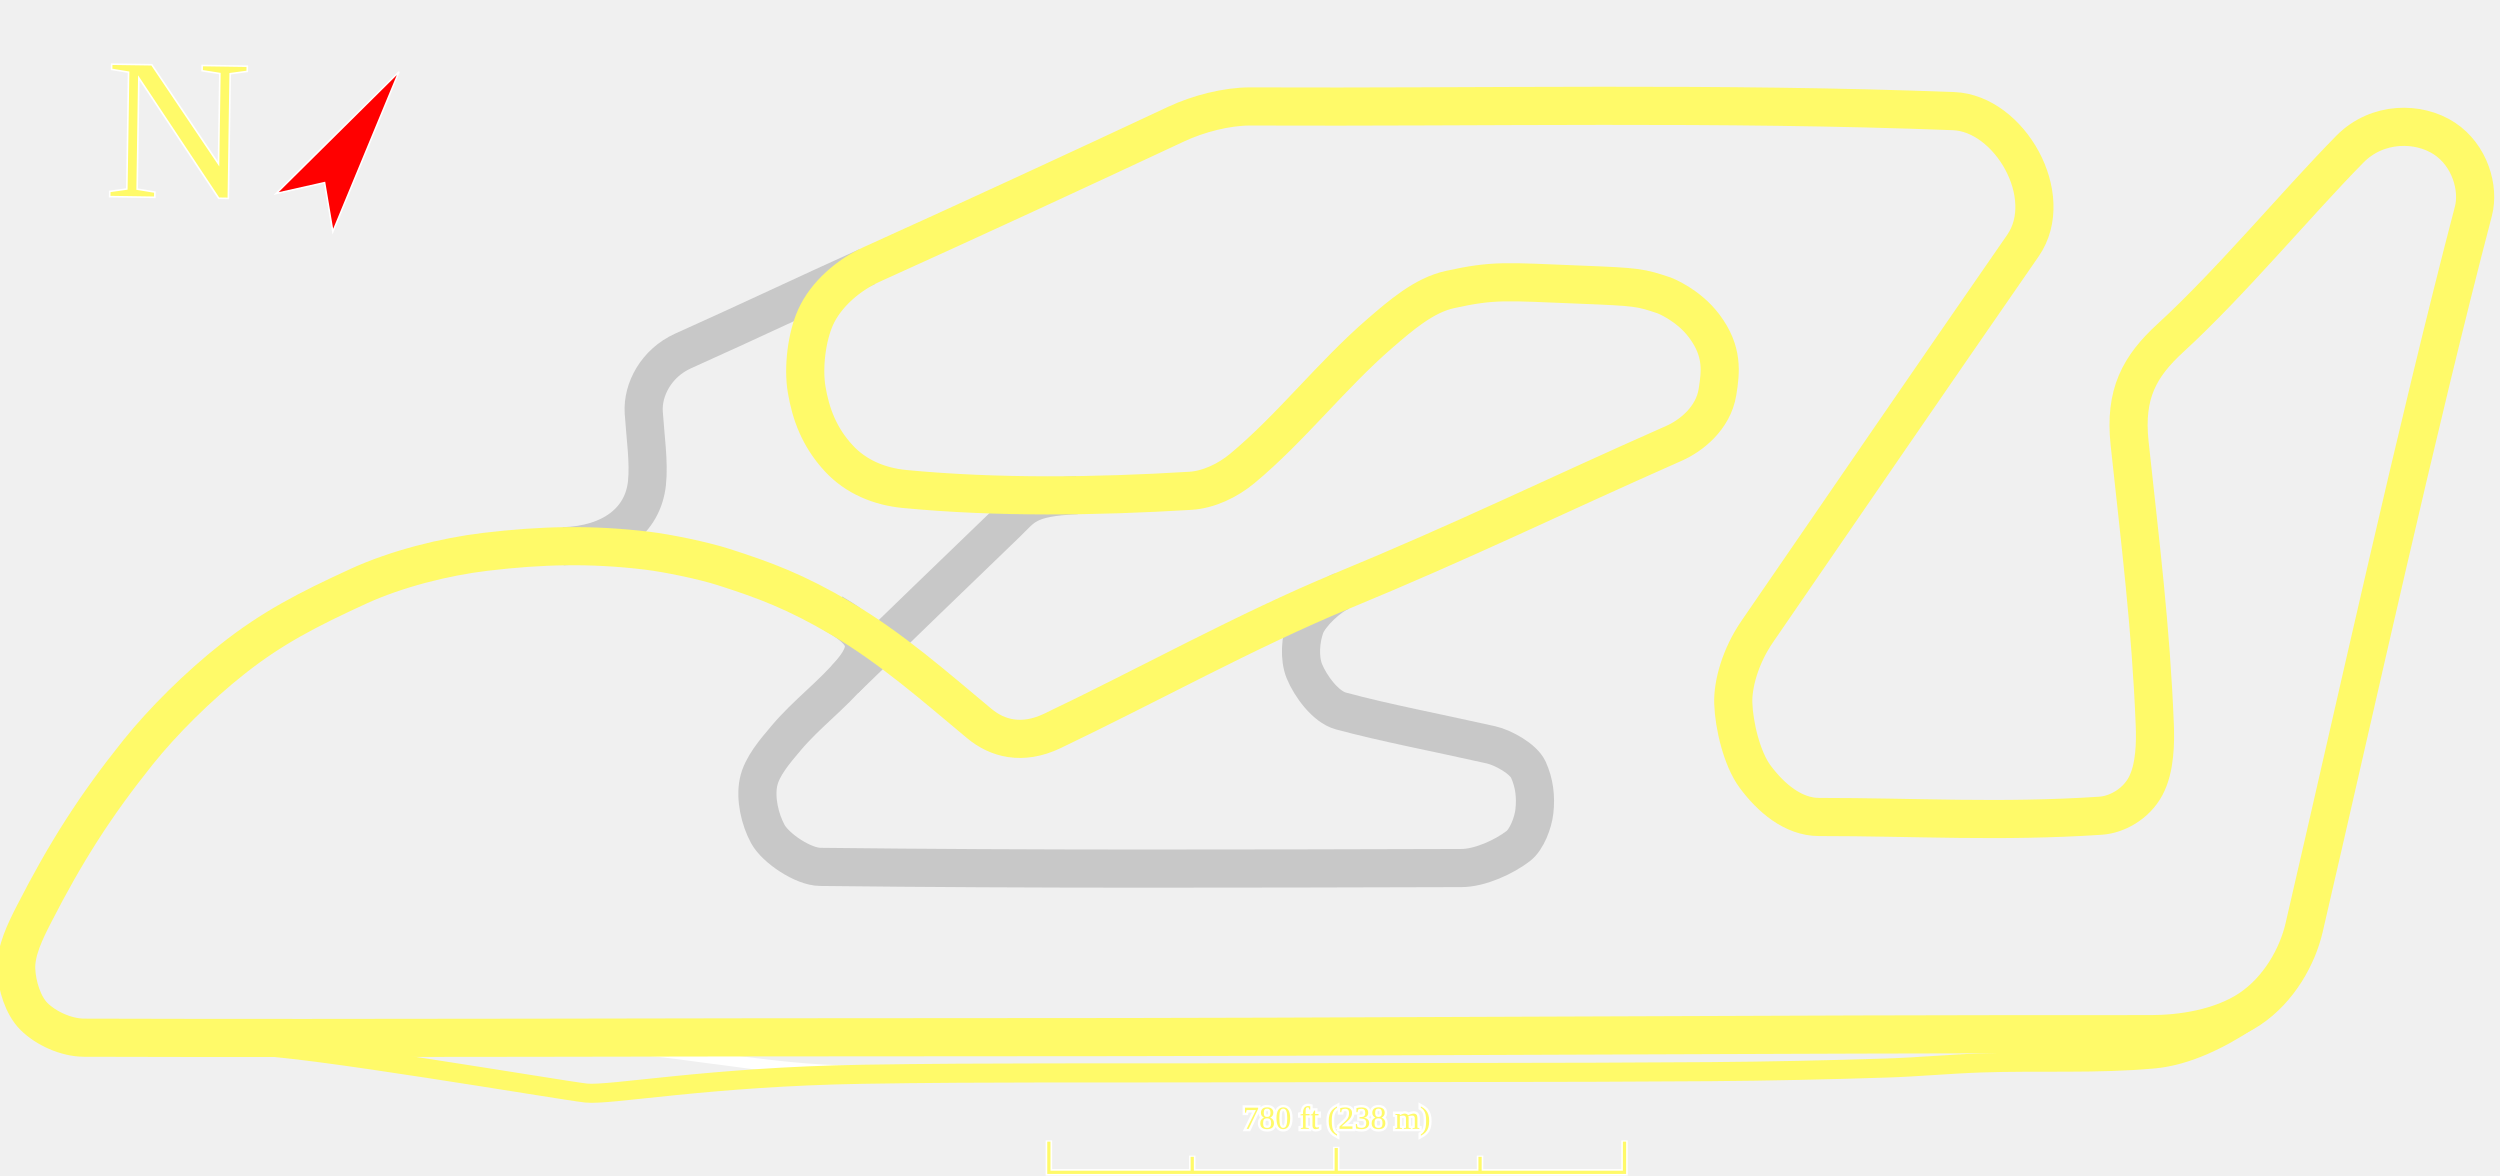
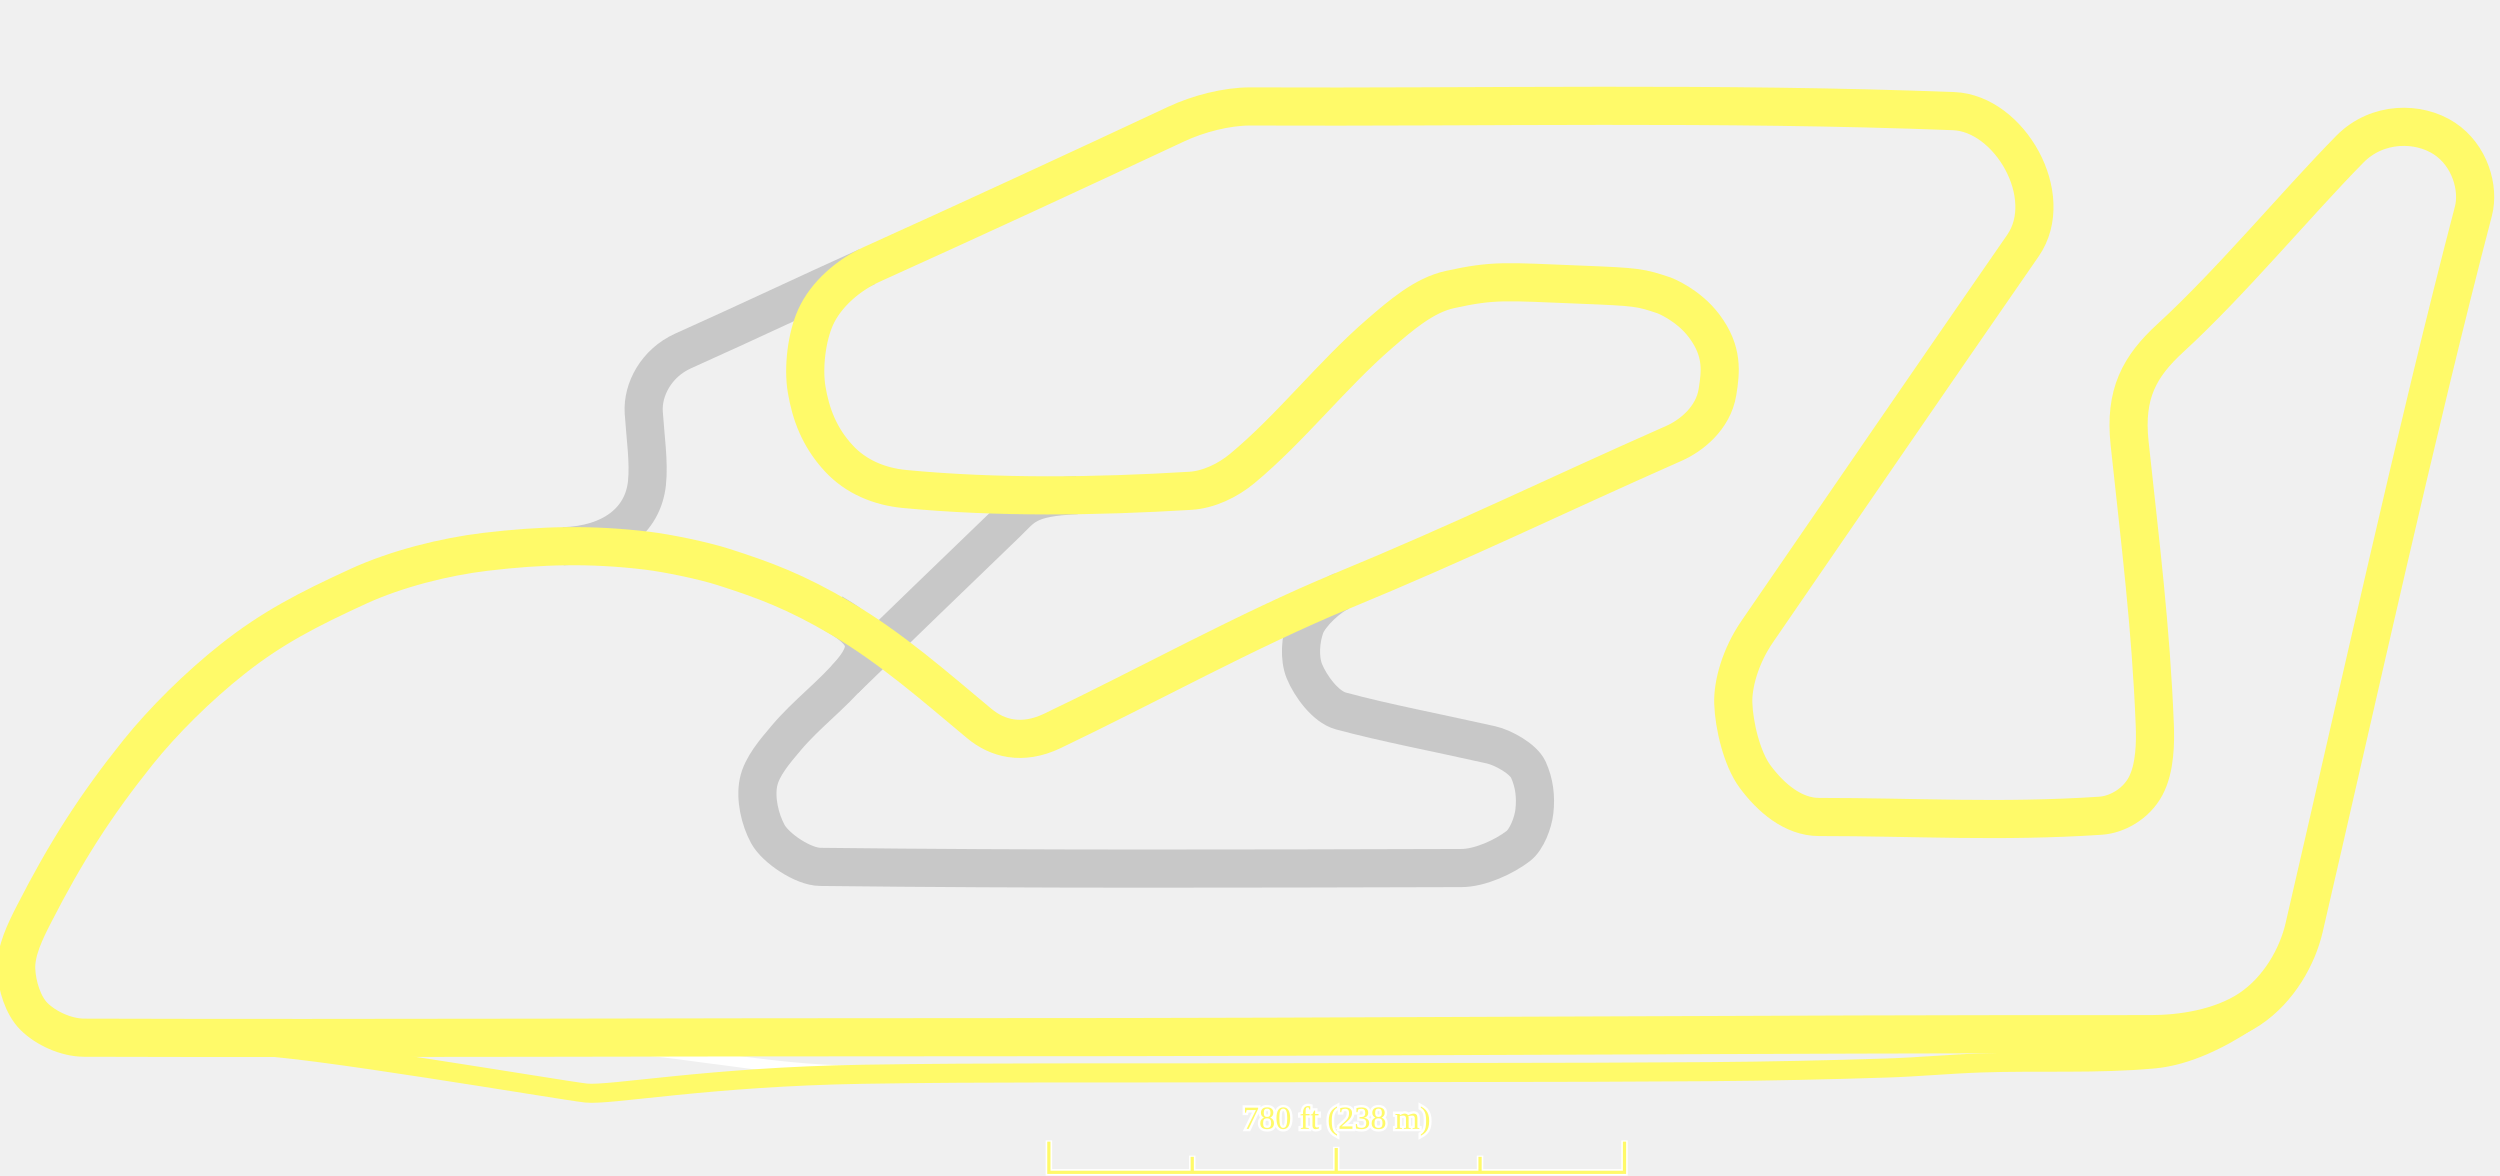
<svg xmlns="http://www.w3.org/2000/svg" xmlns:xlink="http://www.w3.org/1999/xlink" width="1966.237" height="924.569" id="svg2383" version="1.0">
  <defs id="defs2385">
    <clipPath clipPathUnits="userSpaceOnUse" id="clipPath3490-7">
      <rect style="fill:#006a00;fill-opacity:1;fill-rule:nonzero;stroke:none" id="rect3492-1" width="1511.787" height="1003.748" x="683.14" y="104.104" transform="matrix(-0.7183395,0.6956928,-0.6956928,-0.7183395,0,0)" />
    </clipPath>
    <pattern patternUnits="userSpaceOnUse" width="10.794" height="10.774" patternTransform="matrix(-0.5630234,-0.534067,0.534067,-0.5630234,1593.725,910.5704)" id="pattern4256-2">
      <g id="g4248-4" transform="matrix(0.5878912,6.0987118e-3,-6.0987118e-3,0.5878912,-595.3809,-720.7077)">
        <rect style="opacity:1;fill:black;fill-opacity:1;stroke:none;stroke-width:0.5;stroke-linecap:round;stroke-linejoin:round;stroke-miterlimit:4;stroke-dasharray:none;stroke-dashoffset:0;stroke-opacity:1" id="rect4250-5" width="18.173" height="18.096" x="1025.535" y="1215.281" />
        <rect style="opacity:1;fill:white;fill-opacity:1;stroke:none;stroke-width:0.5;stroke-linecap:round;stroke-linejoin:round;stroke-miterlimit:4;stroke-dasharray:none;stroke-dashoffset:0;stroke-opacity:1" id="rect4252-5" width="9.075" height="9.075" x="1025.535" y="1215.281" />
        <rect style="opacity:1;fill:white;fill-opacity:1;stroke:none;stroke-width:0.5;stroke-linecap:round;stroke-linejoin:round;stroke-miterlimit:4;stroke-dasharray:none;stroke-dashoffset:0;stroke-opacity:1" id="rect4254-1" width="9.075" height="9.075" x="1034.641" y="1224.344" />
      </g>
    </pattern>
    <pattern xlink:href="#pattern4256-2" id="pattern4264-8" patternTransform="matrix(-0.7760302,9.7935943e-4,-9.7935943e-4,-0.7760302,-1599.831,380.49)" />
    <clipPath clipPathUnits="userSpaceOnUse" id="clipPath3494-9">
      <rect style="fill:#006a00;fill-opacity:1;fill-rule:nonzero;stroke:none" id="rect3496-48" width="2168.193" height="1468.418" x="-4232.846" y="-2372.13" transform="matrix(-0.9472965,-0.3203582,0.9519016,-0.3064038,0,0)" />
    </clipPath>
    <clipPath clipPathUnits="userSpaceOnUse" id="clipPath9716">
      <path id="path9718" d="M 871.135,932.363 C 1314.876,1345.252 1758.616,1758.14 2202.356,2171.029 2375.779,1984.647 2549.202,1798.266 2722.625,1611.884 2278.885,1198.996 1835.145,786.108 1391.405,373.219 1217.982,559.601 1044.559,745.982 871.135,932.363 Z" style="fill:#6a6a6a;fill-opacity:1;fill-rule:nonzero;stroke:#010101;stroke-width:0.943;stroke-linecap:round;stroke-linejoin:round;stroke-miterlimit:4;stroke-dasharray:none;stroke-dashoffset:0;stroke-opacity:1" />
    </clipPath>
  </defs>
  <g id="layer1" transform="translate(-572.7607,-933.5801)">
    <path id="path3194" d="m 2332.733,1732.948 c -21.191,14.036 -42.467,28.615 -68.219,30.976 -44.941,4.119 -90.835,1.624 -136.224,3.172 -24.642,0.84 -49.225,3.2 -73.867,3.993 -46.278,1.49 -92.59,2.513 -138.895,2.857 -122.336,0.909 -244.686,0.524 -367.028,0.901 -99.802,0.307 -200.608,0.292 -299.404,1.153 -76.453,0.666 -153.942,-20.92 -228.98,-19.927" style="fill:none;stroke:#ffffff;stroke-width:8.902;stroke-linecap:butt;stroke-linejoin:round;stroke-miterlimit:4;stroke-dasharray:none;stroke-opacity:1" />
    <path id="path3186" d="m 1015.708,1363.209 c 0,0 0,0 0,0 37.956,-1.151 62.605,-19.939 65.86,-49.411 1.815,-16.436 -1.297,-37.09 -2.505,-55.763 -1.179,-18.233 10.049,-39.052 30.971,-48.445 54.184,-24.327 93.915,-43.355 144.671,-66.277" style="fill:none;stroke:#ffffff;stroke-width:21.619;stroke-linecap:butt;stroke-linejoin:round;stroke-miterlimit:4;stroke-dasharray:none;stroke-opacity:1" />
    <path id="path3188" d="m 1240.869,1424.281 c 33.333,19.217 67.043,49.156 102.091,78.339 14.148,11.781 33.642,17.202 57.486,5.824 74.694,-35.644 154.252,-78.776 228.269,-110.262" style="fill:none;stroke:#ffffff;stroke-width:21.619;stroke-linecap:butt;stroke-linejoin:round;stroke-miterlimit:4;stroke-dasharray:none;stroke-opacity:1" />
    <path id="path3190" d="m 1419.8,1323.036 c -40.123,1.72 -42.286,9.378 -55.931,22.501 -40.094,38.559 -83.569,80.652 -126.542,122.309" style="fill:none;stroke:#ffffff;stroke-width:21.619;stroke-linecap:butt;stroke-linejoin:round;stroke-miterlimit:4;stroke-dasharray:none;stroke-opacity:1" />
    <path style="fill:none;stroke:#c8c8c8;stroke-width:30;stroke-linecap:butt;stroke-linejoin:round;stroke-miterlimit:4;stroke-dasharray:none;stroke-opacity:1" d="m 1254.705,1143.314 c -50.756,22.922 -90.487,41.95 -144.671,66.277 -20.922,9.393 -32.15,30.212 -30.971,48.445 1.208,18.673 4.32,39.326 2.505,55.763 -3.255,29.472 -27.904,48.259 -65.86,49.411 0,0 0,0 0,0" id="path3178" />
    <path style="fill:none;stroke:#c8c8c8;stroke-width:30;stroke-linecap:butt;stroke-linejoin:round;stroke-miterlimit:4;stroke-dasharray:none;stroke-opacity:1" d="m 1419.8,1323.036 c -40.123,1.72 -42.286,9.378 -55.931,22.501 -40.094,38.559 -83.569,80.652 -126.542,122.309" id="path3182" />
    <path style="fill:none;stroke:#c8c8c8;stroke-width:30;stroke-linecap:butt;stroke-linejoin:round;stroke-miterlimit:4;stroke-dasharray:none;stroke-opacity:1" d="m 1628.002,1398.478 c -10.263,4.145 -25.082,18.271 -28.639,27.813 -3.741,10.034 -4.906,24.949 -0.7,35.233 4.701,11.496 16.551,27.96 28.697,31.235 34.909,9.416 74.6,16.875 118.073,26.639 9.515,2.137 25.531,10.973 29.421,19.621 4.688,10.422 5.97,21.196 4.688,32.729 -0.984,8.854 -5.951,22.084 -12.763,27.307 -10.979,8.417 -29.875,17.206 -44.722,17.244 -174.552,0.453 -333.902,1.046 -504.286,-0.923 -13.377,-0.155 -35.024,-14.636 -41.139,-25.882 -6.224,-11.447 -9.931,-27.798 -7.341,-40.518 2.579,-12.669 13.086,-24.61 21.919,-35.108 15.706,-18.667 36.152,-33.706 51.695,-52.386 18.51,-22.245 7.582,-32.475 -15.383,-45.802" id="path2406" />
    <path style="fill:none;stroke:#fffa69;stroke-width:15;stroke-linecap:butt;stroke-linejoin:round;stroke-miterlimit:4;stroke-dasharray:none;stroke-opacity:1" d="m 770.474,1756.322 c 37.519,-0.496 244.478,34.916 263.256,36.936 18.778,2.02 96.496,-12.792 217.846,-14.777 98.787,-1.615 199.603,-0.845 299.404,-1.153 122.343,-0.377 244.692,0.012 367.028,-0.901 46.305,-0.344 92.617,-1.367 138.895,-2.857 24.642,-0.793 49.226,-3.153 73.867,-3.993 45.389,-1.548 91.283,0.947 136.224,-3.172 25.752,-2.361 52.386,-15.702 73.578,-29.738" id="path3184" />
    <g style="display:inline;enable-background:new" id="g3227" transform="matrix(1.271727,0,0,1.271727,-114.7073,-19.79135)">
      <path id="path3225" style="fill:none;stroke:#ffffff;stroke-width:4;stroke-linecap:butt;stroke-linejoin:miter;stroke-miterlimit:4;stroke-dasharray:none;stroke-opacity:1" d="m 1545.25,1454.947 0,19.738 -356,0 0,-19.738 m 266.66,9.391 0,10.347 m -178,-10.347 0,10.347 m 89.05,-15.801 0,15.757" />
      <path d="m 1545.25,1455.702 0,18.983 -356,0 0,-18.983 m 266.66,9.391 0,9.592 m -178,-9.592 0,9.592 m 89.05,-15.046 0,15.002" style="fill:none;stroke:#fffa69;stroke-width:2;stroke-linecap:butt;stroke-linejoin:miter;stroke-miterlimit:4;stroke-dasharray:none;stroke-opacity:1" id="path2423" />
      <use x="0" y="0" xlink:href="#text2441" id="use3370" style="stroke:#ffffff;stroke-width:3;stroke-miterlimit:4;stroke-dasharray:none;stroke-opacity:1" width="744.094" height="1052.362" />
      <text id="text2441" y="1447.795" x="1309.232" style="font-style:normal;font-weight:normal;line-height:0%;font-family:'Times New Roman';writing-mode:lr-tb;fill:#fffa69;fill-opacity:1" xml:space="preserve">
        <tspan y="1447.795" x="1309.232" id="tspan2443" style="font-size:20px;line-height:1.25">780 ft (238 m)</tspan>
      </text>
    </g>
-     <g id="g3483" transform="translate(-174.3137,8.107612)">
-       <text transform="rotate(0.8561019)" id="text3180" y="1067.555" x="844.806" style="font-style:normal;font-weight:normal;line-height:0%;font-family:'Times New Roman';fill:#fffa69;fill-opacity:1;stroke:#ffffff;stroke-width:1.272px;stroke-linecap:butt;stroke-linejoin:miter;stroke-opacity:1" xml:space="preserve">
-         <tspan y="1067.555" x="844.806" id="tspan3182" style="font-size:159.161px;line-height:1.25;stroke-width:1.272">N</tspan>
-       </text>
-       <path id="path2745" d="m 1060.942,981.848 -52.093,125.839 -6.514,-38.539 -38.136,8.564 96.743,-95.864 z" style="fill:#ff0000;fill-opacity:1;fill-rule:nonzero;stroke:#ffffff;stroke-width:1.272;stroke-linecap:round;stroke-linejoin:miter;stroke-miterlimit:4;stroke-dasharray:none;stroke-dashoffset:0;stroke-opacity:1" />
-     </g>
    <path id="path3573" style="fill:none;stroke:#fffa69;stroke-width:30;stroke-linecap:butt;stroke-linejoin:round;stroke-miterlimit:4;stroke-dasharray:none;stroke-opacity:1" d="m 1628.358,1398.33 c -74.339,30.71 -153.22,74.47 -227.913,110.114 -23.843,11.378 -43.338,5.957 -57.486,-5.824 -35.047,-29.183 -68.795,-59.059 -108.764,-82.639 -35.449,-20.914 -59.881,-30.053 -92.317,-40.428 -15.928,-5.095 -43.692,-10.876 -60.335,-12.877 -44.062,-5.299 -82.761,-4.351 -126.965,0.909 -32.199,3.832 -70.278,13.474 -99.869,27.052 -40.617,18.637 -68.181,32.963 -98.803,57.135 -27.424,21.648 -55.039,49.107 -74.638,73.572 -33.78,42.166 -57.038,78.832 -81.825,127.297 -6.874,13.44 -14.57,28.967 -13.923,43.528 0.556,12.519 5.352,28.221 13.855,36.738 9.319,9.335 25.329,16.774 39.611,16.818 231.552,0.7 469.183,-0.48 703.774,-0.4 307.41,0.104 614.57,-2.632 921.54,-2.38 23.594,0.019 55.005,-4.474 77.959,-19.794 22.955,-15.32 37.453,-41.466 42.652,-63.874 41.952,-180.829 88.758,-393.784 133.172,-563.612 4.72,-18.046 -2.748,-43.927 -22.79,-57.13 -20.042,-13.203 -52.658,-13.728 -74.479,8.469 -42.03,42.752 -93.758,105.089 -140.932,148.323 -24.366,22.331 -36.359,43.898 -32.211,82.748 8.377,78.46 16.805,145.034 19.82,221.717 0.521,13.239 0.404,33.926 -7.293,48.247 -7.697,14.321 -22.976,22.277 -35.268,23.093 -78.624,5.222 -145.449,0.994 -221.442,1.002 -20.527,0 -37.999,-15.113 -50.34,-31.74 -10.459,-14.091 -16.624,-40.505 -17.175,-57.819 -0.46,-14.438 5.257,-36.511 18.908,-56.371 74.619,-108.555 132.781,-193.533 208.893,-303.434 26.933,-38.89 -10.541,-104.103 -54.546,-105.792 -183.646,-7.046 -366.959,-2.869 -553.144,-3.668 -18.565,-0.08 -41.122,5.852 -57.956,13.729 -78.641,36.796 -160.186,74.504 -239.465,110.345 -18.51,8.368 -36.245,23.579 -44.411,41.632 -7.09,15.675 -9.941,39.865 -7.067,56.915 3.238,19.206 9.818,37.252 25.045,53.878 13.804,15.073 32.688,22.514 51.893,24.351 73.418,7.023 150.815,5.909 224.727,1.444 14.614,-0.883 29.59,-8.139 40.851,-17.485 38.55,-31.996 70.364,-73.595 108.583,-106.541 16.226,-13.988 34.432,-29.798 54.751,-34.258 34.846,-7.649 43.236,-6.248 103.727,-3.823 44.029,1.765 46.13,2.141 65.042,8.508 0,0 18.728,7.143 31.385,24.078 14.879,19.907 12.872,36 10.367,51.769 -3.34,21.022 -21.228,34.67 -34.042,40.33 -94.375,41.684 -163.321,75.733 -261.154,116.148 z" />
  </g>
</svg>
